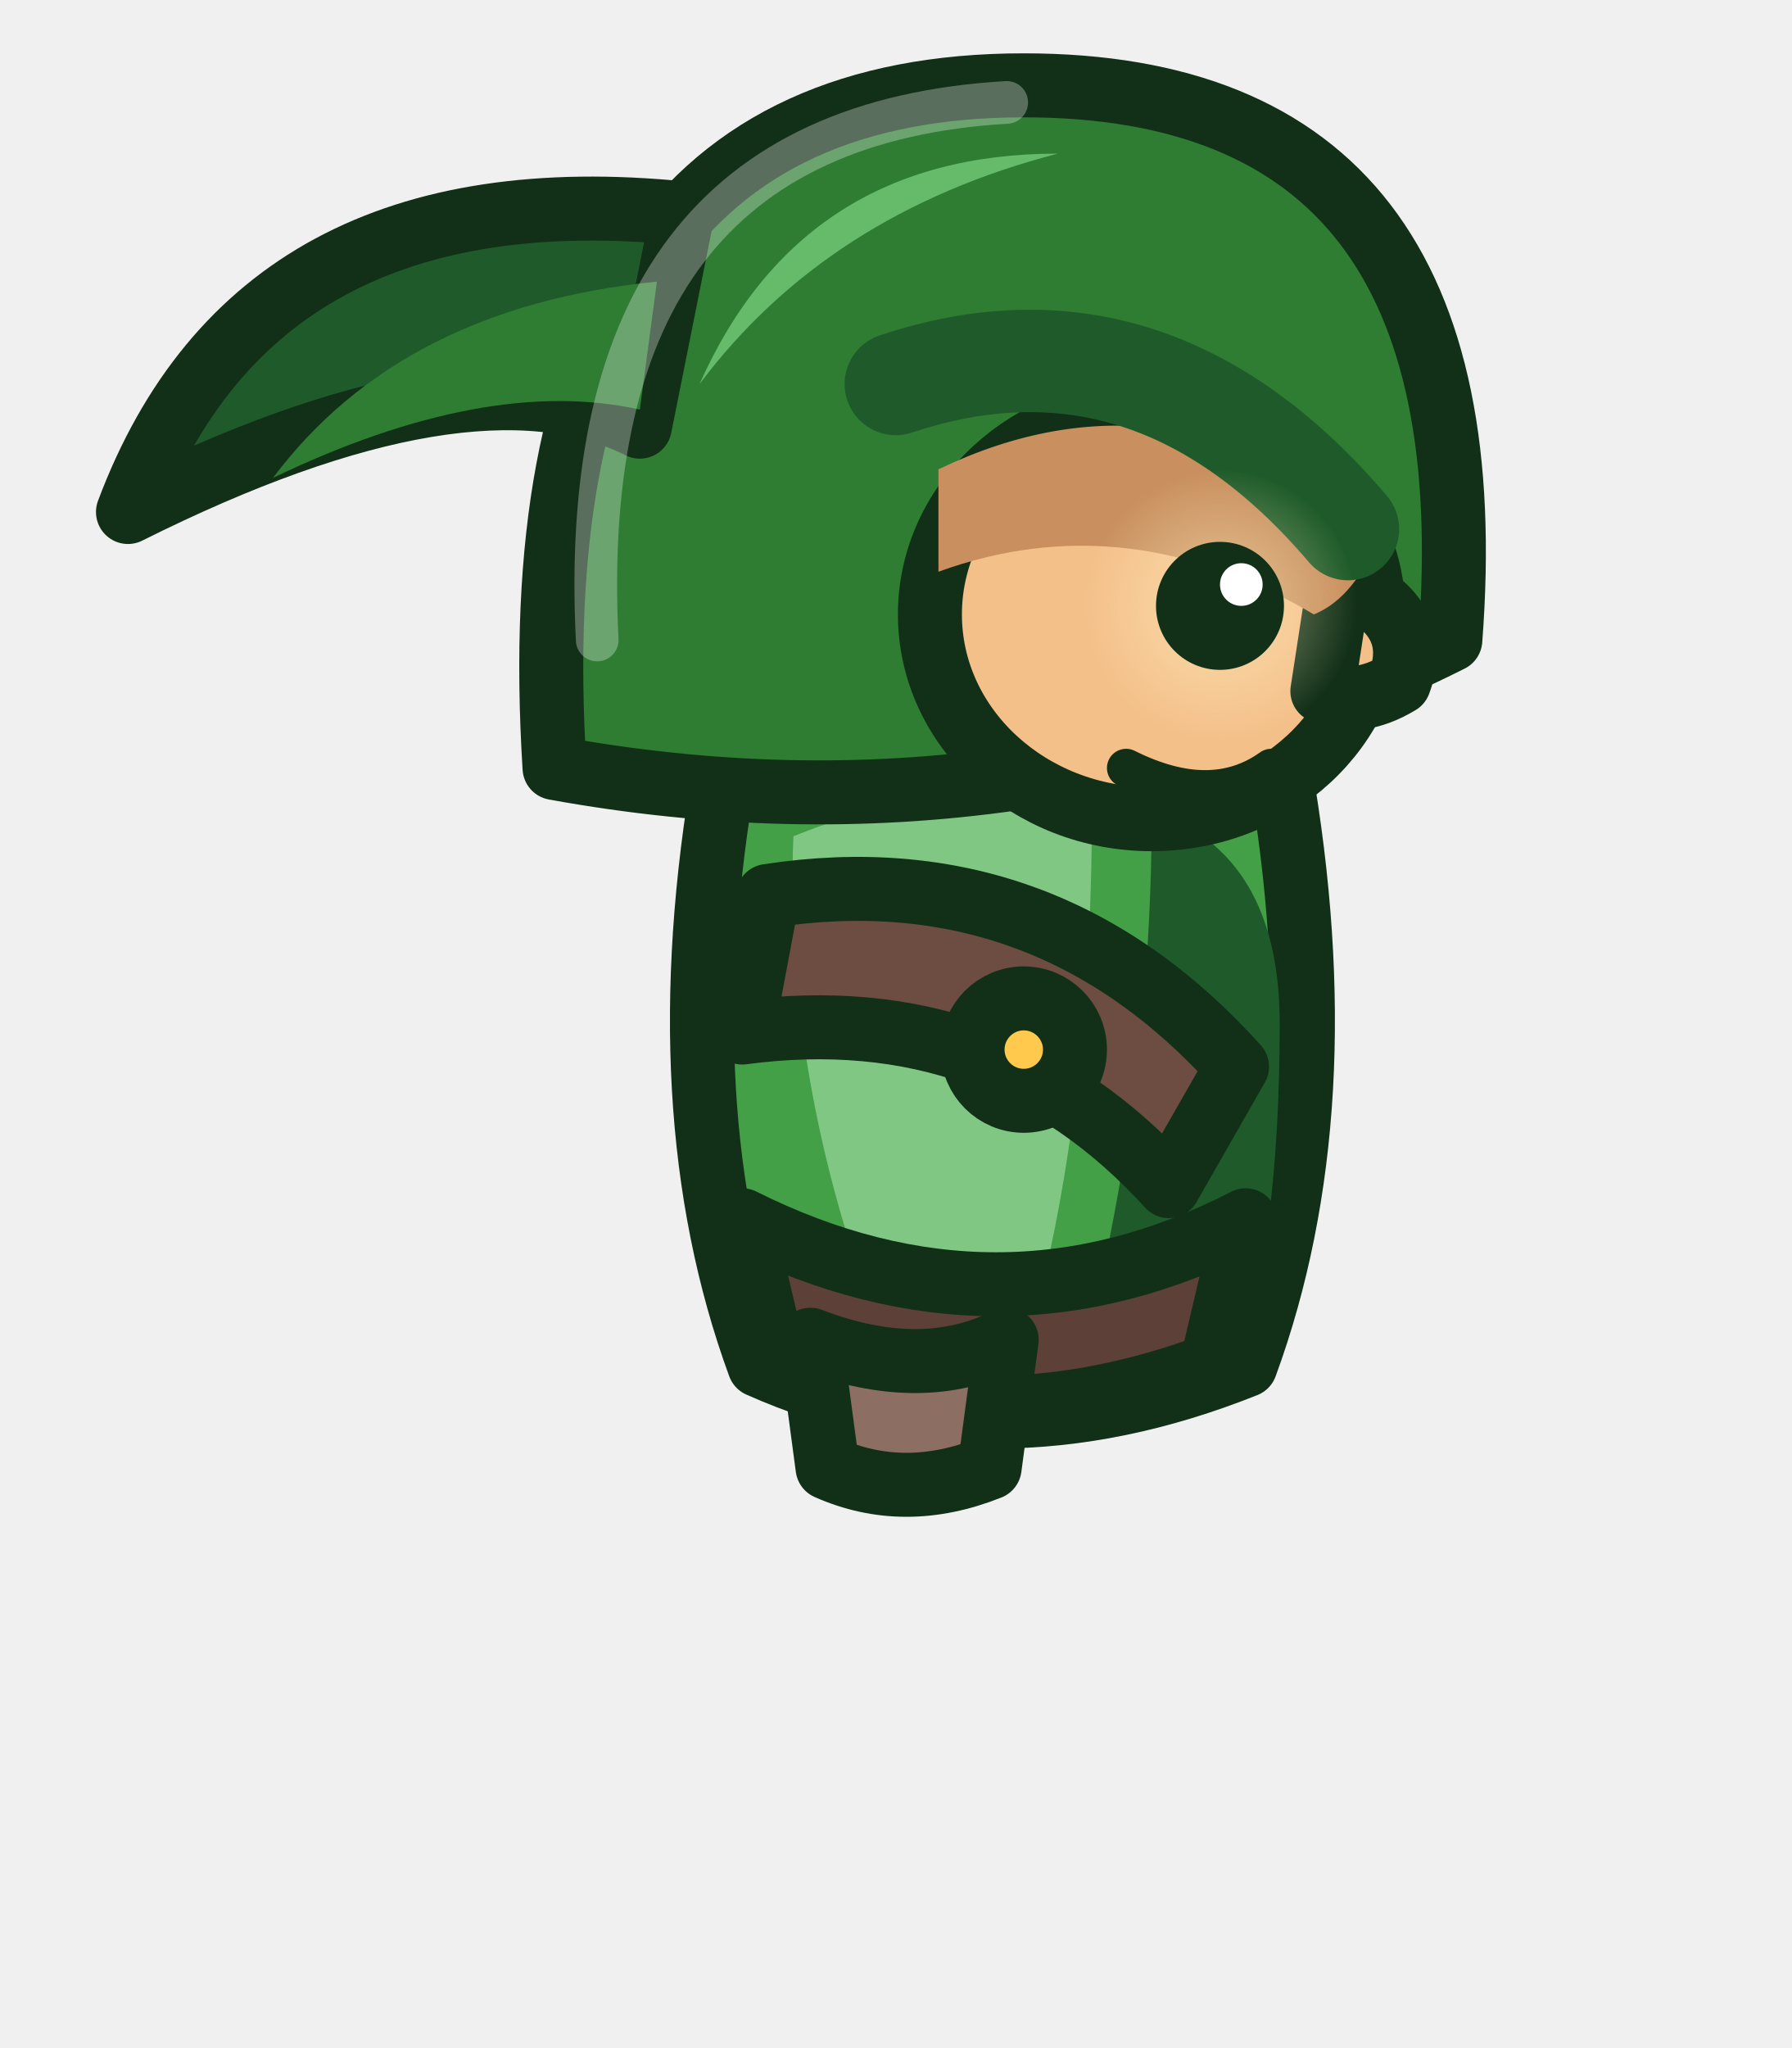
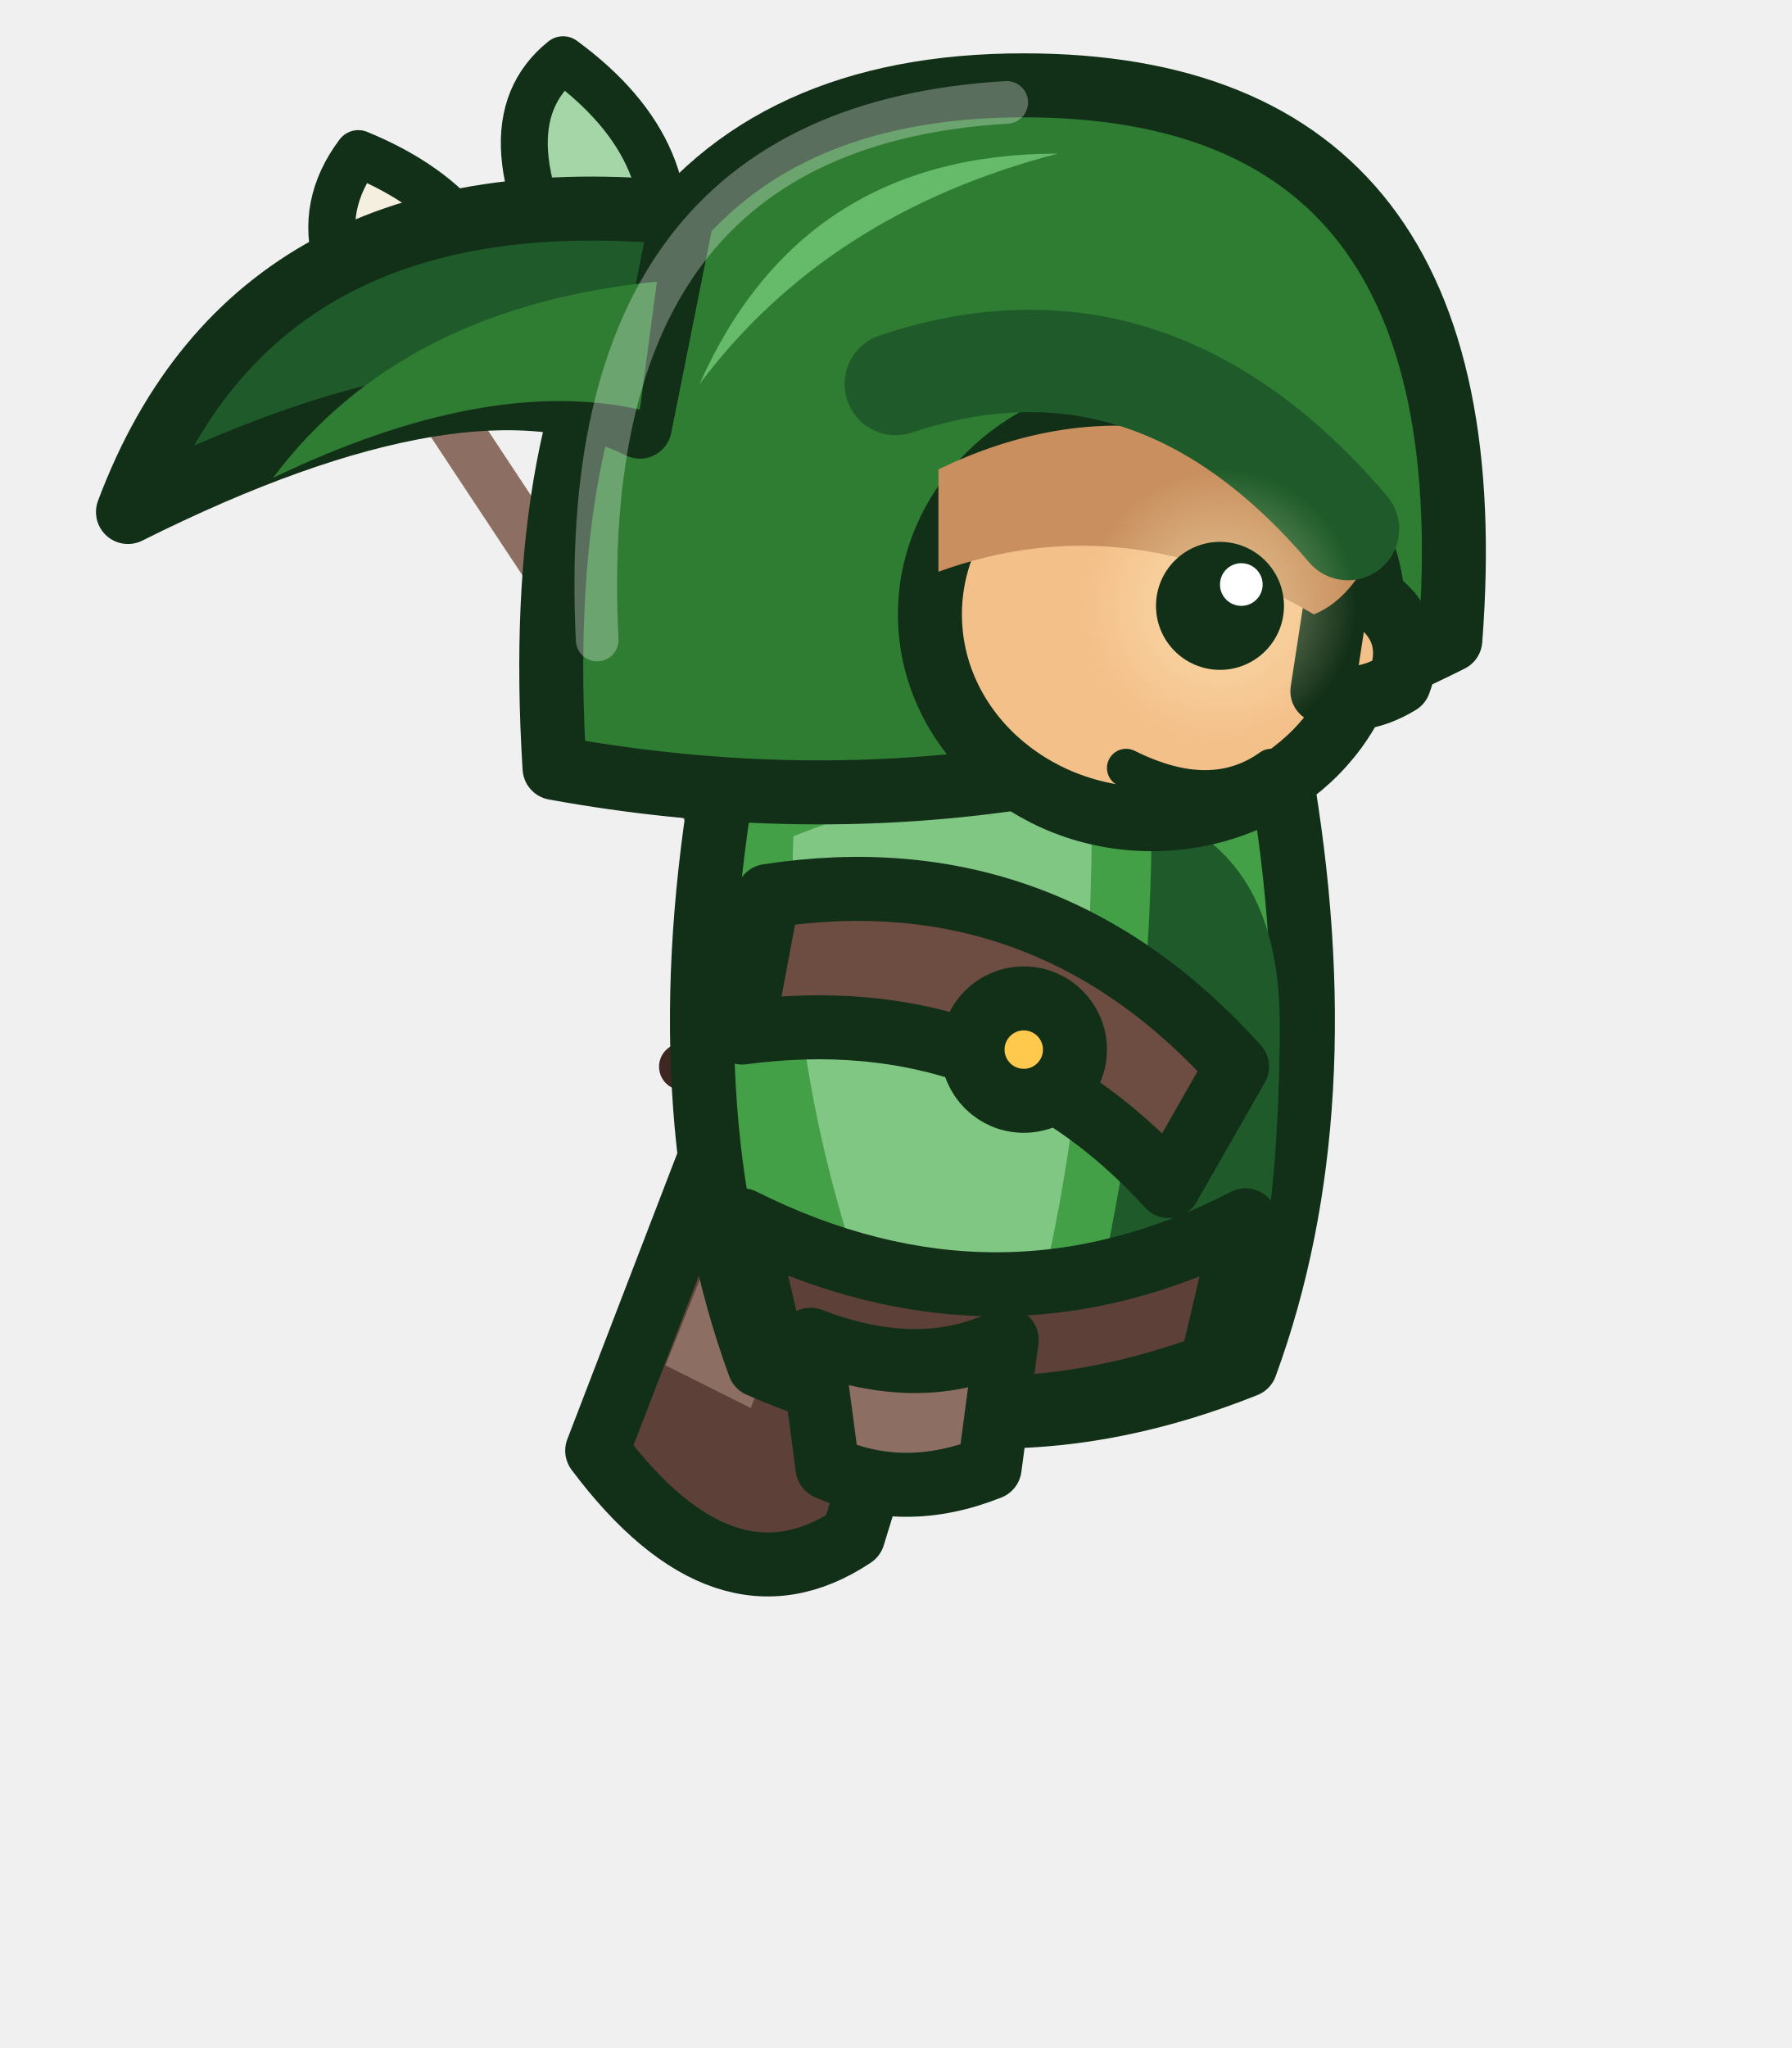
<svg xmlns="http://www.w3.org/2000/svg" width="42" height="48" viewBox="0 0 42 48">
  <defs>
    <radialGradient id="eyeglow-a" cx="50%" cy="50%" r="50%">
      <stop offset="0%" stop-color="#fff3c4" stop-opacity=".55" />
      <stop offset="100%" stop-color="#fff3c4" stop-opacity="0" />
    </radialGradient>
  </defs>
  <g stroke="#123018" stroke-width="1.5" stroke-linejoin="round" stroke-linecap="round">
+     <path d="M14 34 L19 21 L24 23 L20 36 q-3 2 -6 -2 z" fill="#5d4037" />
+     <path d="M15.6 32 L19.6 22 L21.6 22.8 L17.6 33 z" fill="#8d6e63" stroke="none" />
+     <path d="M16 25 q4 2 7 0" fill="none" stroke="#3e2723" stroke-width="1.1" />
+     <path d="M18.6 22 L10 9 M21 21 L13.6 7" fill="none" stroke="#8d6e63" stroke-width="1.2" />
+     <path d="M10 9 q-3.4 -3 -1.6 -5.4 q3.4 1.4 3.4 4.4 z" fill="#f5efe0" stroke-width="1.1" />
+     <path d="M13.6 7 q-2.4 -4 -0.4 -5.6 q3 2.2 2.2 5.2 z" fill="#a5d6a7" stroke-width="1.1" />
    <path d="M17 18 q7 -3.5 13 0 q1.4 8 -0.8 14 q-6 2.4 -11.4 0 q-2.2 -6 -0.8 -14 z" fill="#43a047" />
    <path d="M27 19 q3 1 3 5 q0 5 -1 8 q-2 1 -4 1.2 q2 -7 2 -14.2 z" fill="#1f5b2a" stroke="none" />
    <path d="M18.6 19.6 q4 -1.6 7 -0.8 q0 6 -1 10.6 q-3 1 -4.6 0 q-1.6 -5 -1.4 -9.8 z" fill="#81c784" stroke="none" />
    <path d="M18 21 q6.5 -1 11 4 l-1.6 2.8 q-4 -4.4 -10 -3.6 z" fill="#6d4c41" />
    <circle cx="24" cy="24.6" r="1.2" fill="#ffc94d" />
    <path d="M17.4 28.6 q6 3 11.8 0 l-0.8 3.4 q-5.4 2 -10.2 0 z" fill="#5d4037" />
    <path d="M19 31.4 q2.6 1 4.6 0 l-0.4 3 q-2 0.8 -3.8 0 z" fill="#8d6e63" />
    <path d="M13 18 q-1 -16 11 -16 q11 0 10 13 q-10 5 -21 3 z" fill="#2e7d32" />
    <path d="M16 5 q-10 -1 -13 7 q8 -4 12 -2 z" fill="#1f5b2a" />
    <path d="M15.4 6.6 q-6 0.6 -9 4.6 q5 -2.4 8.6 -1.6 z" fill="#2e7d32" stroke="none" />
    <path d="M16.4 9 q2.4 -5.4 8.4 -5.4 q-5.4 1.4 -8.4 5.4 z" fill="#66bb6a" stroke="none" />
    <path d="M14 15 q-0.6 -12 9.6 -12.6" fill="none" stroke="#ffffff" stroke-opacity=".3" stroke-width="1" />
    <ellipse cx="27" cy="14.4" rx="5.2" ry="4.8" fill="#f4c08a" />
    <path d="M31.4 13.6 q2 0.8 1.4 2.4 q-1 0.6 -1.8 0.2 z" fill="#f4c08a" />
    <path d="M22 11 q5.4 -2.6 10.4 1.4 q-0.6 1.6 -1.6 2 q-4.4 -2.6 -8.8 -1 z" fill="#c98f5e" stroke="none" />
    <path d="M21 9 q6 -2 10.6 3.4" fill="none" stroke="#1f5b2a" stroke-width="2.4" />
    <circle cx="28.6" cy="14.2" r="3.2" fill="url(#eyeglow-a)" stroke="none" />
    <circle cx="28.6" cy="14.2" r="1.5" fill="#123018" stroke="none" />
    <circle cx="29.1" cy="13.7" r="0.5" fill="#ffffff" stroke="none" />
    <path d="M26.4 18 q2 1 3.4 0" fill="none" stroke-width="0.9" />
  </g>
</svg>
